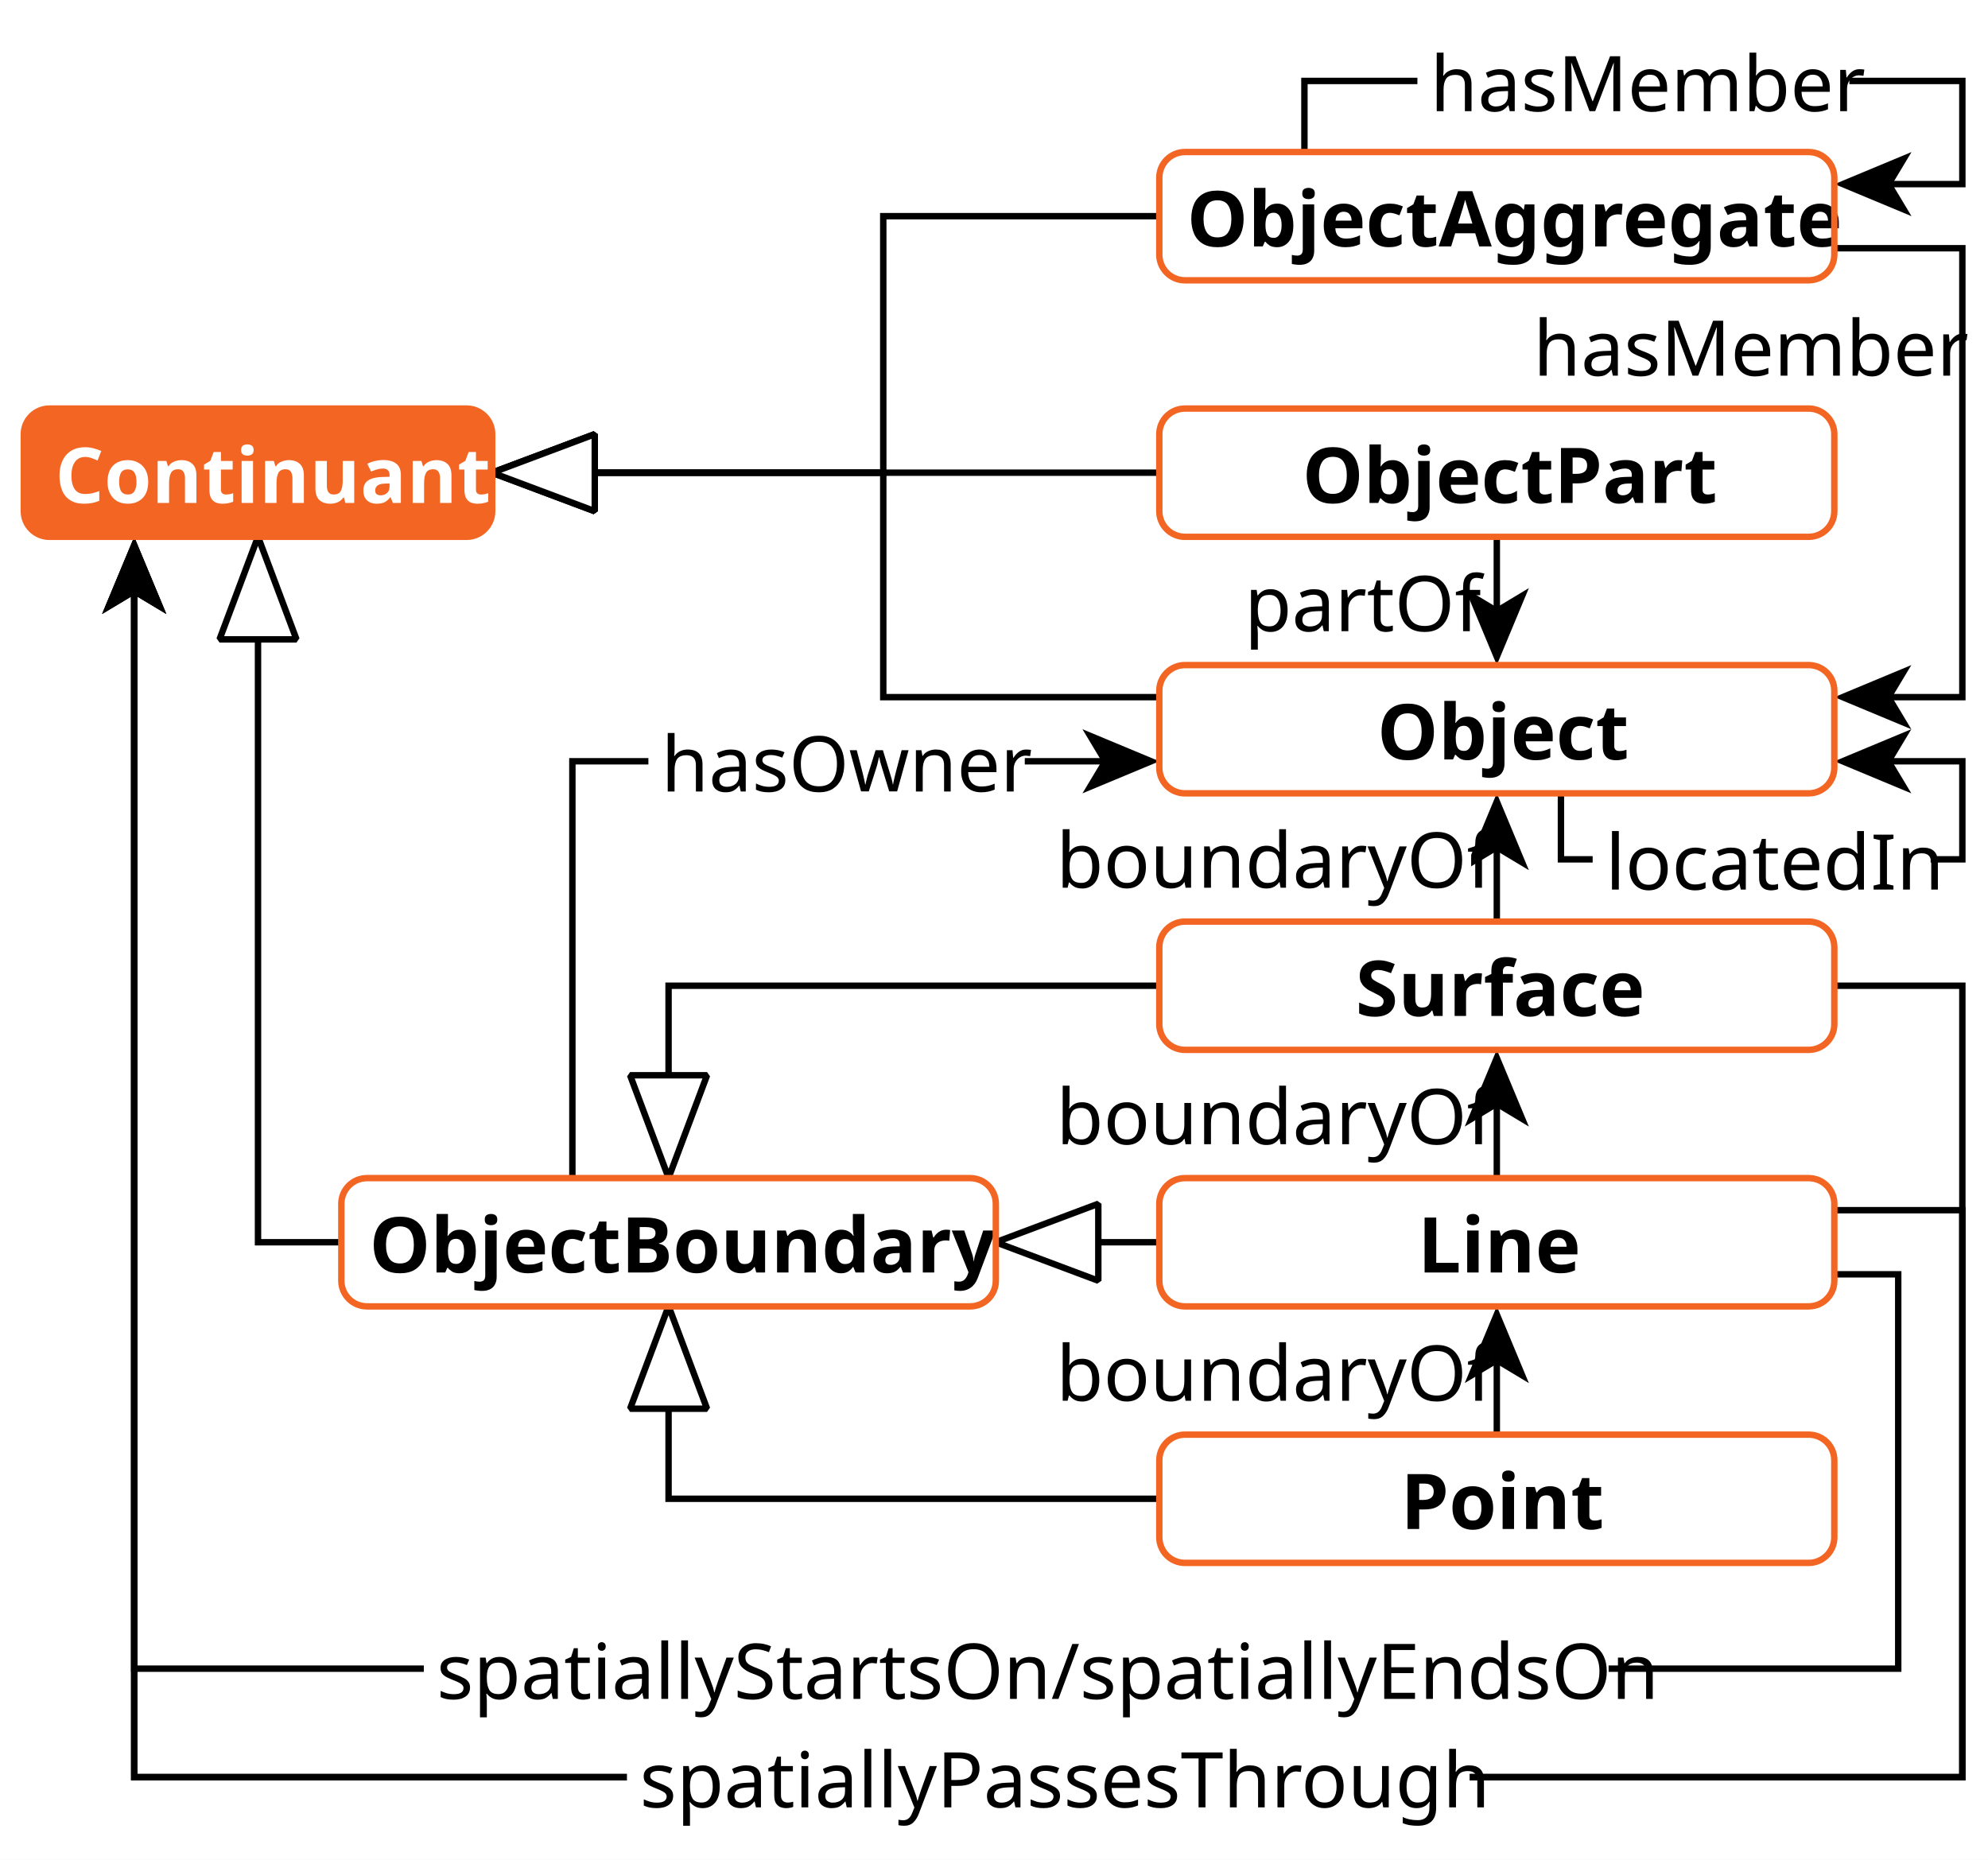
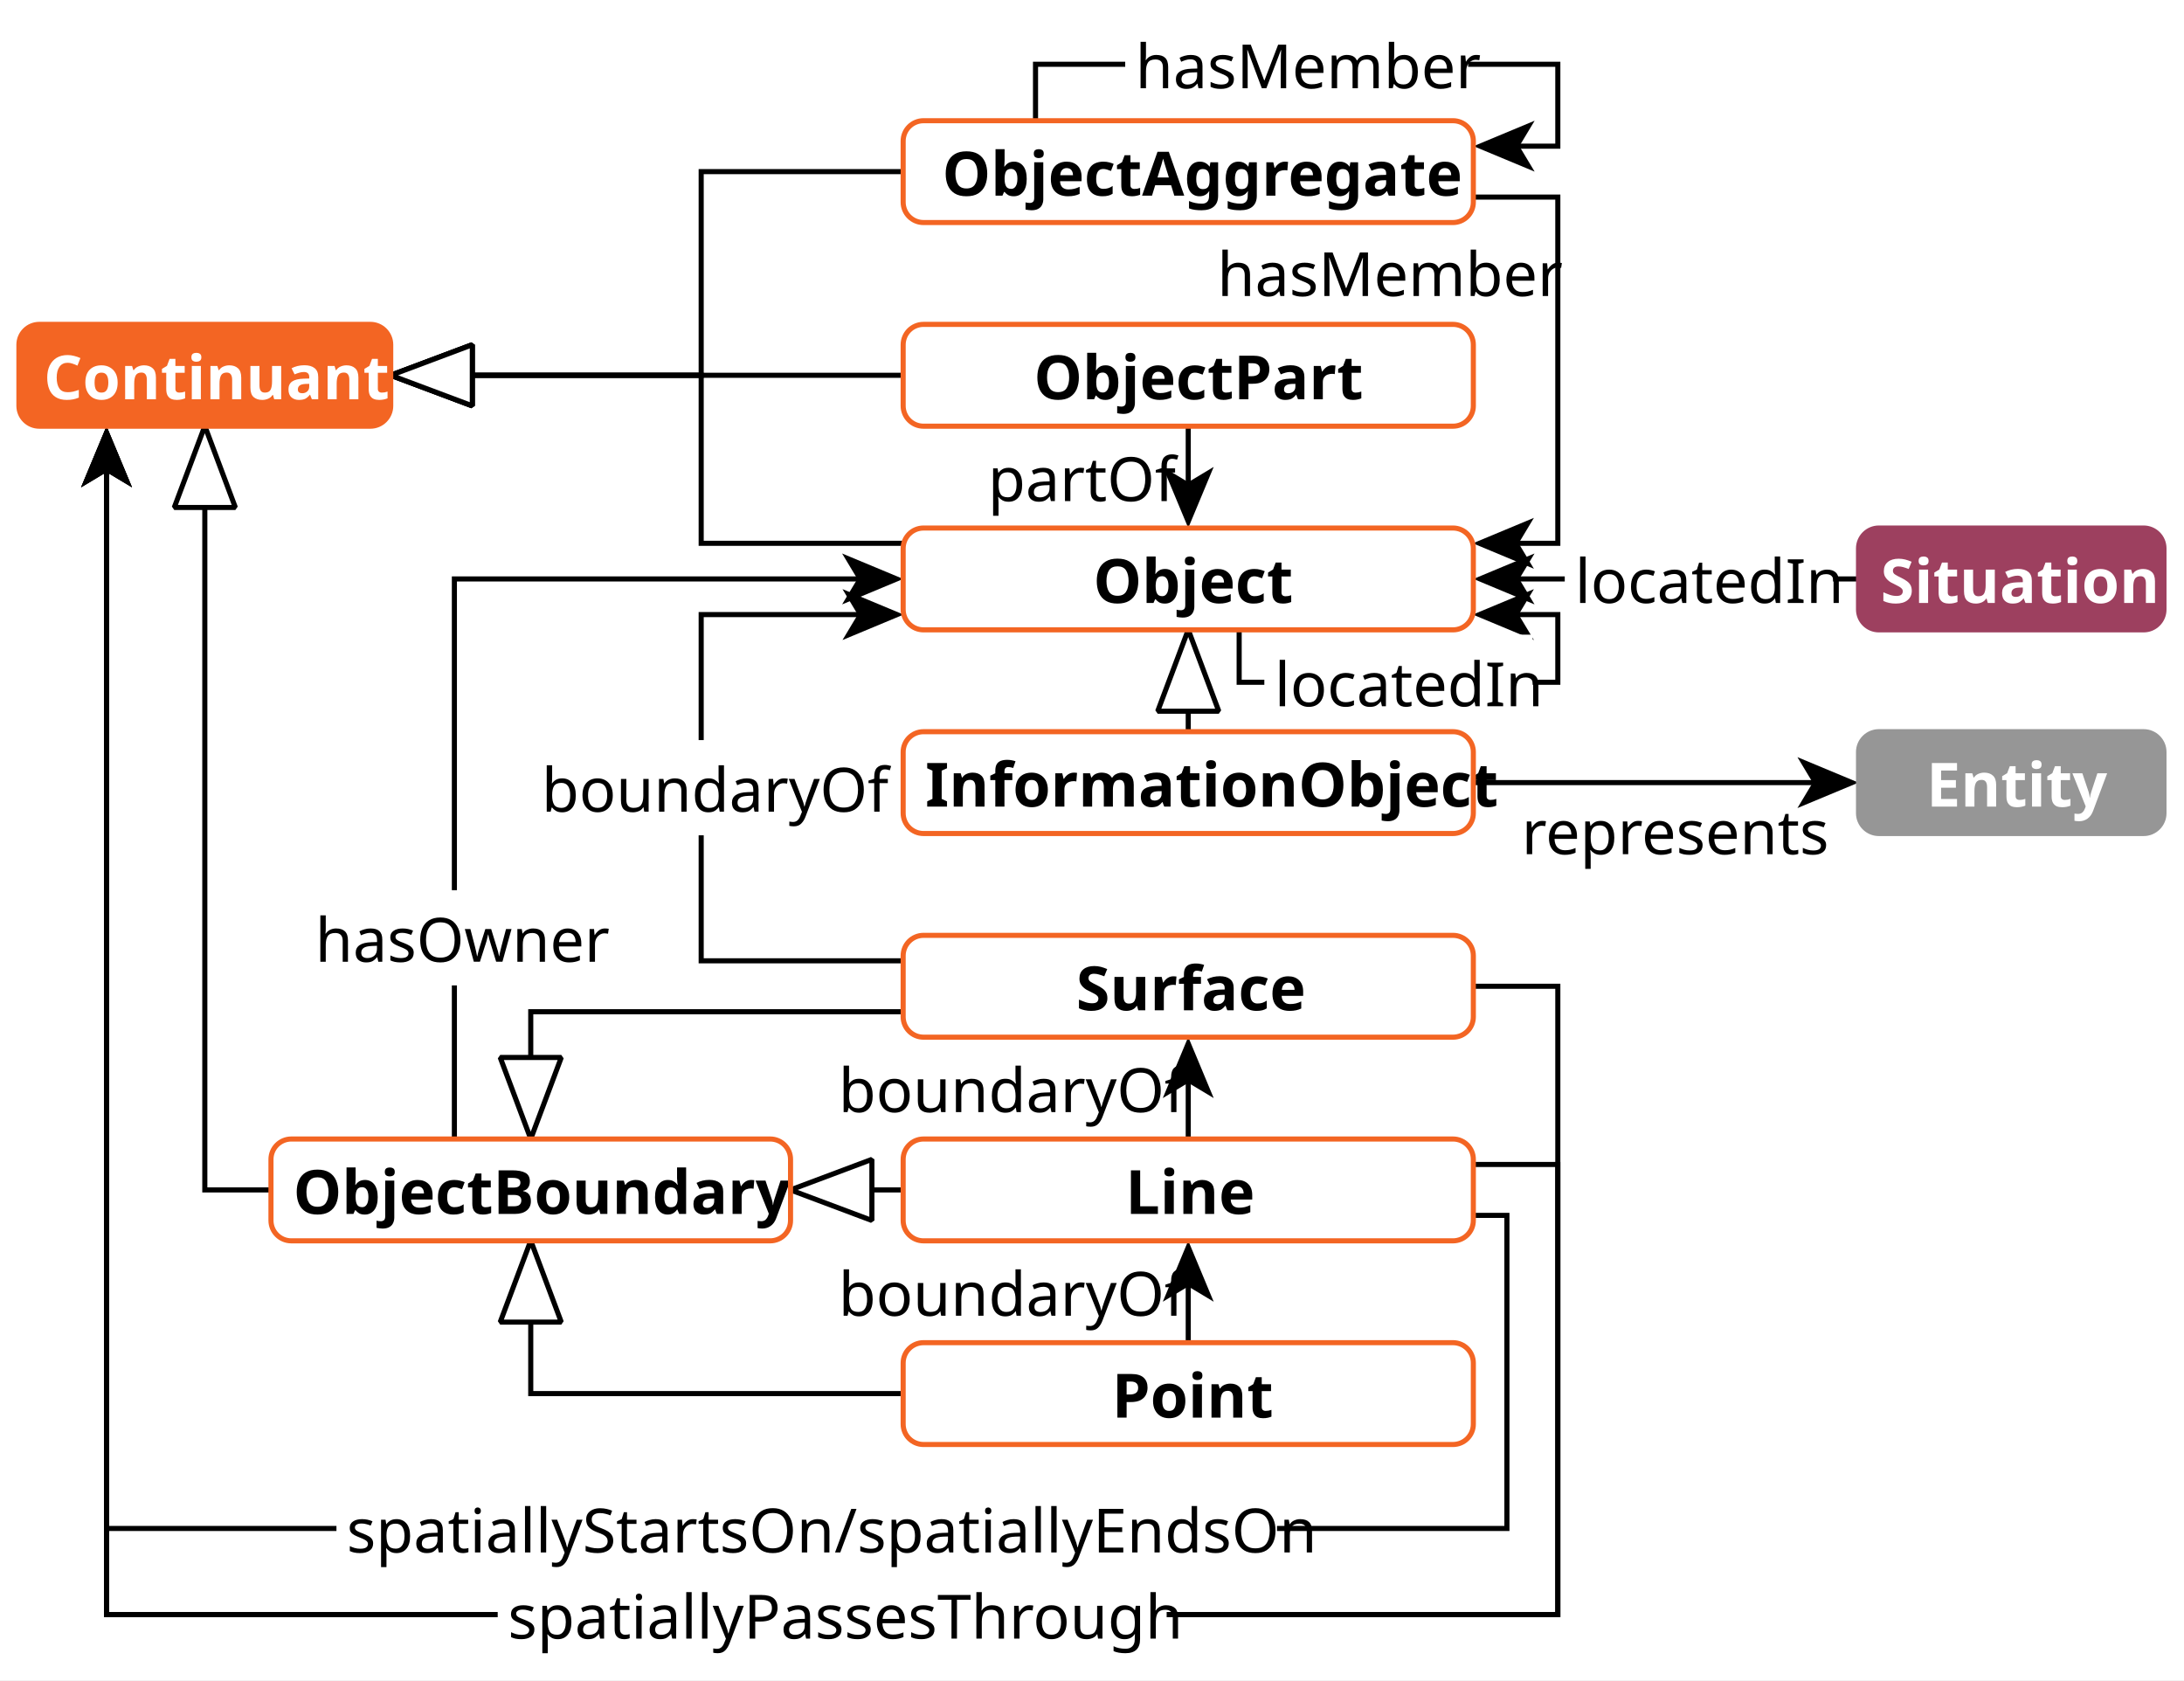
- <svg xmlns="http://www.w3.org/2000/svg" fill-opacity="1" color-rendering="auto" color-interpolation="auto" text-rendering="auto" stroke="black" stroke-linecap="square" width="620" stroke-miterlimit="10" shape-rendering="auto" stroke-opacity="1" fill="black" stroke-dasharray="none" font-weight="normal" stroke-width="1" height="580" font-family="'Dialog'" font-style="normal" stroke-linejoin="miter" font-size="12px" stroke-dashoffset="0" image-rendering="auto">
+ <svg xmlns="http://www.w3.org/2000/svg" fill-opacity="1" color-rendering="auto" color-interpolation="auto" text-rendering="auto" stroke="black" stroke-linecap="square" width="858" stroke-miterlimit="10" shape-rendering="auto" stroke-opacity="1" fill="black" stroke-dasharray="none" font-weight="normal" stroke-width="1" height="660" font-family="'Arial'" font-style="normal" stroke-linejoin="miter" font-size="12px" stroke-dashoffset="0" image-rendering="auto">
  <defs id="genericDefs" />
  <g>
    <defs id="defs1">
      <clipPath clipPathUnits="userSpaceOnUse" id="clipPath1">
-         <path d="M0 0 L620 0 L620 580 L0 580 L0 0 Z" />
+         <path d="M0 0 L858 0 L858 660 L0 660 L0 0 Z" />
      </clipPath>
      <clipPath clipPathUnits="userSpaceOnUse" id="clipPath2">
-         <path d="M-488 64 L-178 64 L-178 354 L-488 354 L-488 64 Z" />
+         <path d="M-488 64 L-59 64 L-59 394 L-488 394 L-488 64 Z" />
      </clipPath>
    </defs>
    <g fill="white" text-rendering="geometricPrecision" shape-rendering="geometricPrecision" transform="scale(2,2) translate(488,-64)" stroke="white">
-       <rect x="-488" width="310" height="290" y="64" clip-path="url(#clipPath2)" stroke="none" />
+       <rect x="-488" width="429" height="330" y="64" clip-path="url(#clipPath2)" stroke="none" />
    </g>
    <g text-rendering="geometricPrecision" stroke-miterlimit="1.45" shape-rendering="geometricPrecision" transform="matrix(2,0,0,2,976,-128)" stroke-linecap="butt">
-       <path fill="none" d="M-254.594 235.668 L-254.594 247.704" clip-path="url(#clipPath2)" />
-       <path d="M-254.594 227.668 L-259.594 239.668 L-254.594 236.668 L-249.594 239.668 Z" clip-path="url(#clipPath2)" stroke="none" />
-       <text x="-323.301" xml:space="preserve" y="242.422" clip-path="url(#clipPath2)" font-family="sans-serif" stroke="none">boundaryOf</text>
-       <path fill="none" d="M-307.219 217.708 L-383.746 217.708 L-383.746 232.668" clip-path="url(#clipPath2)" />
-       <path fill="white" d="M-383.746 247.668 L-377.746 231.668 L-389.746 231.668 Z" clip-path="url(#clipPath2)" stroke="none" />
-       <path fill="none" d="M-383.746 247.668 L-377.746 231.668 L-389.746 231.668 Z" clip-path="url(#clipPath2)" />
-       <path fill="none" d="M-307.232 257.708 L-317.234 257.708 L-317.735 257.708" clip-path="url(#clipPath2)" />
-       <path fill="white" d="M-332.735 257.708 L-316.735 263.708 L-316.735 251.708 Z" clip-path="url(#clipPath2)" stroke="none" />
-       <path fill="none" d="M-332.735 257.708 L-316.735 263.708 L-316.735 251.708 Z" clip-path="url(#clipPath2)" />
-       <path fill="none" d="M-307.219 297.708 L-383.746 297.708 L-383.746 282.668" clip-path="url(#clipPath2)" />
-       <path fill="white" d="M-383.746 267.668 L-389.746 283.668 L-377.746 283.668 Z" clip-path="url(#clipPath2)" stroke="none" />
-       <path fill="none" d="M-383.746 267.668 L-389.746 283.668 L-377.746 283.668 Z" clip-path="url(#clipPath2)" />
      <path fill="none" d="M-254.594 275.668 L-254.594 287.704" clip-path="url(#clipPath2)" />
      <path d="M-254.594 267.668 L-259.594 279.668 L-254.594 276.668 L-249.594 279.668 Z" clip-path="url(#clipPath2)" stroke="none" />
      <text x="-323.301" xml:space="preserve" y="282.421" clip-path="url(#clipPath2)" font-family="sans-serif" stroke="none">boundaryOf</text>
-       <path fill="none" d="M-307.179 137.708 L-396.282 137.708" clip-path="url(#clipPath2)" />
-       <path fill="white" d="M-411.282 137.708 L-395.282 143.708 L-395.282 131.708 Z" clip-path="url(#clipPath2)" stroke="none" />
-       <path fill="none" d="M-411.282 137.708 L-395.282 143.708 L-395.282 131.708 Z" clip-path="url(#clipPath2)" />
-       <path fill="none" d="M-434.795 257.708 L-447.768 257.708 L-447.768 162.698" clip-path="url(#clipPath2)" />
-       <path fill="white" d="M-447.768 147.698 L-453.768 163.698 L-441.768 163.698 Z" clip-path="url(#clipPath2)" stroke="none" />
-       <path fill="none" d="M-447.768 147.698 L-453.768 163.698 L-441.768 163.698 Z" clip-path="url(#clipPath2)" />
-       <path fill="none" d="M-201.956 217.708 L-182 217.708 L-182 341.112 L-467.072 341.112 L-467.072 155.727" clip-path="url(#clipPath2)" />
-       <path d="M-467.072 147.727 L-472.072 159.727 L-467.072 156.727 L-462.072 159.727 Z" clip-path="url(#clipPath2)" stroke="none" />
-       <path fill="none" d="M-201.956 252.708 L-182 252.708 L-182 341.112 L-467.072 341.112 L-467.072 155.717" clip-path="url(#clipPath2)" />
-       <path d="M-467.072 147.717 L-472.072 159.717 L-467.072 156.717 L-462.072 159.717 Z" clip-path="url(#clipPath2)" stroke="none" />
-       <rect x="-390.236" y="331.761" clip-path="url(#clipPath2)" fill="white" width="131.4" height="18.701" stroke="none" />
-       <text x="-388.236" xml:space="preserve" y="345.826" clip-path="url(#clipPath2)" font-family="sans-serif" stroke="none">spatiallyPassesThrough</text>
-       <path fill="none" d="M-201.994 262.708 L-192 262.708 L-192 324.2 L-467.072 324.2 L-467.072 155.749" clip-path="url(#clipPath2)" />
-       <path d="M-467.072 147.749 L-472.072 159.749 L-467.072 156.749 L-462.072 159.749 Z" clip-path="url(#clipPath2)" stroke="none" />
-       <rect x="-421.911" y="314.849" clip-path="url(#clipPath2)" fill="white" width="184.75" height="18.701" stroke="none" />
-       <text x="-419.911" xml:space="preserve" y="328.914" clip-path="url(#clipPath2)" font-family="sans-serif" stroke="none">spatiallyStartsOn/spatiallyEndsOn</text>
-       <path fill="none" d="M-307.243 97.708 L-350.268 97.708 L-350.268 137.708 L-396.253 137.708" clip-path="url(#clipPath2)" />
+       <path fill="none" d="M-310.625 262.708 L-383.746 262.708 L-383.746 272.693" clip-path="url(#clipPath2)" />
+       <path fill="white" d="M-383.746 287.693 L-377.746 271.693 L-389.746 271.693 Z" clip-path="url(#clipPath2)" stroke="none" />
+       <path fill="none" d="M-383.746 287.693 L-377.746 271.693 L-389.746 271.693 Z" clip-path="url(#clipPath2)" />
+       <path fill="none" d="M-310.596 297.708 L-317.234 297.708 L-317.735 297.708" clip-path="url(#clipPath2)" />
+       <path fill="white" d="M-332.735 297.708 L-316.735 303.708 L-316.735 291.708 Z" clip-path="url(#clipPath2)" stroke="none" />
+       <path fill="none" d="M-332.735 297.708 L-316.735 303.708 L-316.735 291.708 Z" clip-path="url(#clipPath2)" />
+       <path fill="none" d="M-310.625 337.708 L-383.746 337.708 L-383.746 322.668" clip-path="url(#clipPath2)" />
+       <path fill="white" d="M-383.746 307.668 L-389.746 323.668 L-377.746 323.668 Z" clip-path="url(#clipPath2)" stroke="none" />
+       <path fill="none" d="M-383.746 307.668 L-389.746 323.668 L-377.746 323.668 Z" clip-path="url(#clipPath2)" />
+       <path fill="none" d="M-254.594 315.668 L-254.594 327.704" clip-path="url(#clipPath2)" />
+       <path d="M-254.594 307.668 L-259.594 319.668 L-254.594 316.668 L-249.594 319.668 Z" clip-path="url(#clipPath2)" stroke="none" />
+       <text x="-323.301" xml:space="preserve" y="322.421" clip-path="url(#clipPath2)" font-family="sans-serif" stroke="none">boundaryOf</text>
+       <path fill="none" d="M-310.606 97.708 L-350.268 97.708 L-350.268 137.708 L-396.253 137.708" clip-path="url(#clipPath2)" />
      <path fill="white" d="M-411.253 137.708 L-395.253 143.708 L-395.253 131.708 Z" clip-path="url(#clipPath2)" stroke="none" />
      <path fill="none" d="M-411.253 137.708 L-395.253 143.708 L-395.253 131.708 Z" clip-path="url(#clipPath2)" />
-       <path fill="none" d="M-307.243 172.708 L-350.268 172.708 L-350.268 137.708 L-396.253 137.708" clip-path="url(#clipPath2)" />
+       <path fill="none" d="M-310.513 170.708 L-350.268 170.708 L-350.268 137.708 L-396.253 137.708" clip-path="url(#clipPath2)" />
      <path fill="white" d="M-411.253 137.708 L-395.253 143.708 L-395.253 131.708 Z" clip-path="url(#clipPath2)" stroke="none" />
      <path fill="none" d="M-411.253 137.708 L-395.253 143.708 L-395.253 131.708 Z" clip-path="url(#clipPath2)" />
-       <path fill="none" d="M-284.594 87.674 L-284.594 76.623 L-182 76.623 L-182 92.708 L-193.927 92.708" clip-path="url(#clipPath2)" />
-       <path d="M-201.927 92.708 L-189.927 97.708 L-192.927 92.708 L-189.927 87.708 Z" clip-path="url(#clipPath2)" stroke="none" />
+       <path fill="none" d="M-310.575 137.708 L-396.225 137.708" clip-path="url(#clipPath2)" />
+       <path fill="white" d="M-411.225 137.708 L-395.225 143.708 L-395.225 131.708 Z" clip-path="url(#clipPath2)" stroke="none" />
+       <path fill="none" d="M-411.225 137.708 L-395.225 143.708 L-395.225 131.708 Z" clip-path="url(#clipPath2)" />
+       <path fill="none" d="M-434.795 297.708 L-447.768 297.708 L-447.768 162.668" clip-path="url(#clipPath2)" />
+       <path fill="white" d="M-447.768 147.668 L-453.768 163.668 L-441.768 163.668 Z" clip-path="url(#clipPath2)" stroke="none" />
+       <path fill="none" d="M-447.768 147.668 L-453.768 163.668 L-441.768 163.668 Z" clip-path="url(#clipPath2)" />
+       <path fill="none" d="M-198.624 257.708 L-182 257.708 L-182 381.112 L-467.072 381.112 L-467.072 155.708" clip-path="url(#clipPath2)" />
+       <path d="M-467.072 147.708 L-472.072 159.708 L-467.072 156.708 L-462.072 159.708 Z" clip-path="url(#clipPath2)" stroke="none" />
+       <path fill="none" d="M-198.624 292.708 L-182 292.708 L-182 381.112 L-467.072 381.112 L-467.072 155.68" clip-path="url(#clipPath2)" />
+       <path d="M-467.072 147.68 L-472.072 159.68 L-467.072 156.68 L-462.072 159.68 Z" clip-path="url(#clipPath2)" stroke="none" />
+       <rect x="-390.236" y="371.761" clip-path="url(#clipPath2)" fill="white" width="131.4" height="18.701" stroke="none" />
+       <text x="-388.236" xml:space="preserve" y="385.826" clip-path="url(#clipPath2)" font-family="sans-serif" stroke="none">spatiallyPassesThrough</text>
+       <path fill="none" d="M-198.571 302.708 L-192 302.708 L-192 364.2 L-467.072 364.2 L-467.072 155.733" clip-path="url(#clipPath2)" />
+       <path d="M-467.072 147.733 L-472.072 159.733 L-467.072 156.733 L-462.072 159.733 Z" clip-path="url(#clipPath2)" stroke="none" />
+       <rect x="-421.911" y="354.849" clip-path="url(#clipPath2)" fill="white" width="184.75" height="18.701" stroke="none" />
+       <text x="-419.911" xml:space="preserve" y="368.914" clip-path="url(#clipPath2)" font-family="sans-serif" stroke="none">spatiallyStartsOn/spatiallyEndsOn</text>
+       <path fill="none" d="M-284.594 87.674 L-284.594 76.623 L-182 76.623 L-182 92.708 L-190.554 92.708" clip-path="url(#clipPath2)" />
+       <path d="M-198.554 92.708 L-186.554 97.708 L-189.554 92.708 L-186.554 87.708 Z" clip-path="url(#clipPath2)" stroke="none" />
      <rect x="-266.976" y="67.272" clip-path="url(#clipPath2)" fill="white" width="67.357" height="18.701" stroke="none" />
      <text x="-264.976" xml:space="preserve" y="81.337" clip-path="url(#clipPath2)" font-family="sans-serif" stroke="none">hasMember</text>
+       <path fill="none" d="M-398.746 287.717 L-398.746 177.708 L-318.586 177.708" clip-path="url(#clipPath2)" />
+       <path d="M-310.586 177.708 L-322.586 172.708 L-319.586 177.708 L-322.586 182.708 Z" clip-path="url(#clipPath2)" stroke="none" />
+       <rect x="-428.091" y="238.838" clip-path="url(#clipPath2)" fill="white" width="58.691" height="18.701" stroke="none" />
+       <text x="-426.091" xml:space="preserve" y="252.902" clip-path="url(#clipPath2)" font-family="sans-serif" stroke="none">hasOwner</text>
+       <path fill="none" d="M-310.606 252.708 L-350.268 252.708 L-350.268 184.708 L-318.513 184.708" clip-path="url(#clipPath2)" />
+       <path d="M-310.513 184.708 L-322.513 179.708 L-319.513 184.708 L-322.513 189.708 Z" clip-path="url(#clipPath2)" stroke="none" />
+       <rect x="-383.622" y="209.357" clip-path="url(#clipPath2)" fill="white" width="66.707" height="18.701" stroke="none" />
+       <text x="-381.622" xml:space="preserve" y="223.422" clip-path="url(#clipPath2)" font-family="sans-serif" stroke="none">boundaryOf</text>
+       <path fill="none" d="M-244.594 187.735 L-244.594 198 L-182 198 L-182 184.708 L-190.695 184.708" clip-path="url(#clipPath2)" />
+       <path d="M-198.695 184.708 L-186.695 189.708 L-189.695 184.708 L-186.695 179.708 Z" clip-path="url(#clipPath2)" stroke="none" />
+       <rect x="-239.648" y="188.649" clip-path="url(#clipPath2)" fill="white" width="52.703" height="18.701" stroke="none" />
+       <text x="-237.648" xml:space="preserve" y="202.714" clip-path="url(#clipPath2)" font-family="sans-serif" stroke="none">locatedIn</text>
      <path fill="none" d="M-254.594 147.668 L-254.594 159.704" clip-path="url(#clipPath2)" />
      <path d="M-254.594 167.704 L-249.594 155.704 L-254.594 158.704 L-259.594 155.704 Z" clip-path="url(#clipPath2)" stroke="none" />
      <text x="-293.939" xml:space="preserve" y="162.422" clip-path="url(#clipPath2)" font-family="sans-serif" stroke="none">partOf</text>
-       <path fill="none" d="M-201.956 102.708 L-182 102.708 L-182 172.708 L-193.956 172.708" clip-path="url(#clipPath2)" />
-       <path d="M-201.956 172.708 L-189.956 177.708 L-192.956 172.708 L-189.956 167.708 Z" clip-path="url(#clipPath2)" stroke="none" />
-       <text x="-248.904" xml:space="preserve" y="122.573" clip-path="url(#clipPath2)" font-family="sans-serif" stroke="none">hasMember</text>
-       <path fill="none" d="M-398.746 247.71 L-398.746 182.708 L-315.208 182.708" clip-path="url(#clipPath2)" />
-       <path d="M-307.208 182.708 L-319.208 177.708 L-316.208 182.708 L-319.208 187.708 Z" clip-path="url(#clipPath2)" stroke="none" />
-       <rect x="-386.892" y="173.357" clip-path="url(#clipPath2)" fill="white" width="58.691" height="18.701" stroke="none" />
-       <text x="-384.892" xml:space="preserve" y="187.422" clip-path="url(#clipPath2)" font-family="sans-serif" stroke="none">hasOwner</text>
-       <path fill="none" d="M-254.594 207.683 L-254.594 195.69" clip-path="url(#clipPath2)" />
-       <path d="M-254.594 187.69 L-259.594 199.69 L-254.594 196.69 L-249.594 199.69 Z" clip-path="url(#clipPath2)" stroke="none" />
-       <rect x="-325.301" y="188.357" clip-path="url(#clipPath2)" fill="white" width="66.707" height="18.701" stroke="none" />
-       <text x="-323.301" xml:space="preserve" y="202.422" clip-path="url(#clipPath2)" font-family="sans-serif" stroke="none">boundaryOf</text>
-       <path fill="none" d="M-244.594 187.735 L-244.594 198 L-182 198 L-182 182.708 L-193.956 182.708" clip-path="url(#clipPath2)" />
-       <path d="M-201.956 182.708 L-189.956 187.708 L-192.956 182.708 L-189.956 177.708 Z" clip-path="url(#clipPath2)" stroke="none" />
-       <rect x="-239.648" y="188.649" clip-path="url(#clipPath2)" fill="white" width="52.703" height="18.701" stroke="none" />
-       <text x="-237.648" xml:space="preserve" y="202.714" clip-path="url(#clipPath2)" font-family="sans-serif" stroke="none">locatedIn</text>
-       <text x="-266.928" y="262.421" clip-path="url(#clipPath2)" font-family="sans-serif" stroke="none" font-weight="bold" xml:space="preserve">Line</text>
-       <rect x="-307.222" y="247.708" clip-path="url(#clipPath2)" fill="none" width="105.258" rx="4" ry="4" height="20" stroke="rgb(243,101,35)" />
-       <text x="-430.418" y="262.421" clip-path="url(#clipPath2)" font-family="sans-serif" stroke="none" font-weight="bold" xml:space="preserve">ObjectBoundary</text>
-       <rect x="-434.774" y="247.708" clip-path="url(#clipPath2)" fill="none" width="102.058" rx="4" ry="4" height="20" stroke="rgb(243,101,35)" />
-       <text x="-269.591" y="302.421" clip-path="url(#clipPath2)" font-family="sans-serif" stroke="none" font-weight="bold" xml:space="preserve">Point</text>
-       <rect x="-307.222" y="287.708" clip-path="url(#clipPath2)" fill="none" width="105.258" rx="4" ry="4" height="20" stroke="rgb(243,101,35)" />
-       <text x="-276.604" y="222.422" clip-path="url(#clipPath2)" font-family="sans-serif" stroke="none" font-weight="bold" xml:space="preserve">Surface</text>
-       <rect x="-307.222" y="207.708" clip-path="url(#clipPath2)" fill="none" width="105.258" rx="4" ry="4" height="20" stroke="rgb(243,101,35)" />
+       <path fill="none" d="M-198.624 102.708 L-182 102.708 L-182 170.708 L-190.695 170.708" clip-path="url(#clipPath2)" />
+       <path d="M-198.695 170.708 L-186.695 175.708 L-189.695 170.708 L-186.695 165.708 Z" clip-path="url(#clipPath2)" stroke="none" />
+       <text x="-248.904" xml:space="preserve" y="122.141" clip-path="url(#clipPath2)" font-family="sans-serif" stroke="none">hasMember</text>
+       <path fill="none" d="M-122.941 177.708 L-190.575 177.708" clip-path="url(#clipPath2)" />
+       <path d="M-198.575 177.708 L-186.575 182.708 L-189.575 177.708 L-186.575 172.708 Z" clip-path="url(#clipPath2)" stroke="none" />
+       <rect x="-180.637" y="168.357" clip-path="url(#clipPath2)" fill="white" width="52.703" height="18.701" stroke="none" />
+       <text x="-178.637" xml:space="preserve" y="182.422" clip-path="url(#clipPath2)" font-family="sans-serif" stroke="none">locatedIn</text>
+       <path fill="none" d="M-254.594 207.668 L-254.594 202.685" clip-path="url(#clipPath2)" />
+       <path fill="white" d="M-254.594 187.685 L-260.594 203.685 L-248.594 203.685 Z" clip-path="url(#clipPath2)" stroke="none" />
+       <path fill="none" d="M-254.594 187.685 L-260.594 203.685 L-248.594 203.685 Z" clip-path="url(#clipPath2)" />
+       <path fill="none" d="M-198.589 217.708 L-130.933 217.708" clip-path="url(#clipPath2)" />
+       <path d="M-122.933 217.708 L-134.933 212.708 L-131.933 217.708 L-134.933 222.708 Z" clip-path="url(#clipPath2)" stroke="none" />
+       <text x="-189.111" xml:space="preserve" y="231.772" clip-path="url(#clipPath2)" font-family="sans-serif" stroke="none">represents</text>
+       <text x="-266.928" y="302.421" clip-path="url(#clipPath2)" font-family="sans-serif" stroke="none" font-weight="bold" xml:space="preserve">Line</text>
+       <rect x="-310.594" y="287.708" clip-path="url(#clipPath2)" fill="none" width="112" rx="4" ry="4" height="20" stroke="rgb(243,101,35)" />
+       <text x="-430.418" y="302.421" clip-path="url(#clipPath2)" font-family="sans-serif" stroke="none" font-weight="bold" xml:space="preserve">ObjectBoundary</text>
+       <rect x="-434.774" y="287.708" clip-path="url(#clipPath2)" fill="none" width="102.058" rx="4" ry="4" height="20" stroke="rgb(243,101,35)" />
+       <text x="-269.591" y="342.421" clip-path="url(#clipPath2)" font-family="sans-serif" stroke="none" font-weight="bold" xml:space="preserve">Point</text>
+       <rect x="-310.594" y="327.708" clip-path="url(#clipPath2)" fill="none" width="112" rx="4" ry="4" height="20" stroke="rgb(243,101,35)" />
+       <text x="-276.604" y="262.421" clip-path="url(#clipPath2)" font-family="sans-serif" stroke="none" font-weight="bold" xml:space="preserve">Surface</text>
+       <rect x="-310.594" y="247.708" clip-path="url(#clipPath2)" fill="none" width="112" rx="4" ry="4" height="20" stroke="rgb(243,101,35)" />
    </g>
    <g fill="rgb(243,101,35)" text-rendering="geometricPrecision" shape-rendering="geometricPrecision" transform="matrix(2,0,0,2,976,-128)" stroke="rgb(243,101,35)">
      <rect x="-484.285" y="127.708" clip-path="url(#clipPath2)" width="73.034" rx="4" ry="4" height="20" stroke="none" />
    </g>
    <g stroke-linecap="butt" transform="matrix(2,0,0,2,976,-128)" fill="white" text-rendering="geometricPrecision" font-family="sans-serif" shape-rendering="geometricPrecision" stroke="white" font-weight="bold" stroke-miterlimit="1.45">
      <text x="-479.426" xml:space="preserve" y="142.422" clip-path="url(#clipPath2)" stroke="none">Continuant</text>
    </g>
    <g stroke-linecap="butt" transform="matrix(2,0,0,2,976,-128)" fill="rgb(243,101,35)" text-rendering="geometricPrecision" shape-rendering="geometricPrecision" stroke="rgb(243,101,35)" stroke-miterlimit="1.45">
      <rect x="-484.285" y="127.708" clip-path="url(#clipPath2)" fill="none" width="73.034" rx="4" ry="4" height="20" />
    </g>
    <g stroke-linecap="butt" transform="matrix(2,0,0,2,976,-128)" text-rendering="geometricPrecision" font-family="sans-serif" shape-rendering="geometricPrecision" font-weight="bold" stroke-miterlimit="1.45">
      <text x="-302.936" xml:space="preserve" y="102.421" clip-path="url(#clipPath2)" stroke="none">ObjectAggregate</text>
    </g>
    <g stroke-linecap="butt" transform="matrix(2,0,0,2,976,-128)" fill="rgb(243,101,35)" text-rendering="geometricPrecision" shape-rendering="geometricPrecision" stroke="rgb(243,101,35)" stroke-miterlimit="1.45">
-       <rect x="-307.222" y="87.708" clip-path="url(#clipPath2)" fill="none" width="105.258" rx="4" ry="4" height="20" />
+       <rect x="-310.594" y="87.708" clip-path="url(#clipPath2)" fill="none" width="112" rx="4" ry="4" height="20" />
    </g>
    <g stroke-linecap="butt" transform="matrix(2,0,0,2,976,-128)" text-rendering="geometricPrecision" font-family="sans-serif" shape-rendering="geometricPrecision" font-weight="bold" stroke-miterlimit="1.45">
      <text x="-273.264" xml:space="preserve" y="182.422" clip-path="url(#clipPath2)" stroke="none">Object</text>
    </g>
    <g stroke-linecap="butt" transform="matrix(2,0,0,2,976,-128)" fill="rgb(243,101,35)" text-rendering="geometricPrecision" shape-rendering="geometricPrecision" stroke="rgb(243,101,35)" stroke-miterlimit="1.45">
-       <rect x="-307.222" y="167.708" clip-path="url(#clipPath2)" fill="none" width="105.258" rx="4" ry="4" height="20" />
+       <rect x="-310.594" y="167.708" clip-path="url(#clipPath2)" fill="none" width="112" rx="4" ry="4" height="20" />
    </g>
    <g stroke-linecap="butt" transform="matrix(2,0,0,2,976,-128)" text-rendering="geometricPrecision" font-family="sans-serif" shape-rendering="geometricPrecision" font-weight="bold" stroke-miterlimit="1.45">
      <text x="-284.936" xml:space="preserve" y="142.422" clip-path="url(#clipPath2)" stroke="none">ObjectPart</text>
    </g>
    <g stroke-linecap="butt" transform="matrix(2,0,0,2,976,-128)" fill="rgb(243,101,35)" text-rendering="geometricPrecision" shape-rendering="geometricPrecision" stroke="rgb(243,101,35)" stroke-miterlimit="1.45">
-       <rect x="-307.222" y="127.708" clip-path="url(#clipPath2)" fill="none" width="105.258" rx="4" ry="4" height="20" />
+       <rect x="-310.594" y="127.708" clip-path="url(#clipPath2)" fill="none" width="112" rx="4" ry="4" height="20" />
+     </g>
+     <g fill="rgb(157,64,95)" text-rendering="geometricPrecision" shape-rendering="geometricPrecision" transform="matrix(2,0,0,2,976,-128)" stroke="rgb(157,64,95)">
+       <rect x="-122.934" y="167.708" clip-path="url(#clipPath2)" width="60" rx="4" ry="4" height="20" stroke="none" />
+     </g>
+     <g stroke-linecap="butt" transform="matrix(2,0,0,2,976,-128)" fill="white" text-rendering="geometricPrecision" font-family="sans-serif" shape-rendering="geometricPrecision" stroke="white" font-weight="bold" stroke-miterlimit="1.45">
+       <text x="-118.598" xml:space="preserve" y="182.422" clip-path="url(#clipPath2)" stroke="none">Situation</text>
+     </g>
+     <g stroke-linecap="butt" transform="matrix(2,0,0,2,976,-128)" fill="rgb(157,64,95)" text-rendering="geometricPrecision" shape-rendering="geometricPrecision" stroke="rgb(157,64,95)" stroke-miterlimit="1.45">
+       <rect x="-122.934" y="167.708" clip-path="url(#clipPath2)" fill="none" width="60" rx="4" ry="4" height="20" />
+     </g>
+     <g stroke-linecap="butt" transform="matrix(2,0,0,2,976,-128)" text-rendering="geometricPrecision" font-family="sans-serif" shape-rendering="geometricPrecision" font-weight="bold" stroke-miterlimit="1.45">
+       <text x="-306.262" xml:space="preserve" y="222.422" clip-path="url(#clipPath2)" stroke="none">InformationObject</text>
+     </g>
+     <g stroke-linecap="butt" transform="matrix(2,0,0,2,976,-128)" fill="rgb(243,101,35)" text-rendering="geometricPrecision" shape-rendering="geometricPrecision" stroke="rgb(243,101,35)" stroke-miterlimit="1.45">
+       <rect x="-310.594" y="207.708" clip-path="url(#clipPath2)" fill="none" width="112" rx="4" ry="4" height="20" />
+     </g>
+     <g fill="rgb(150,150,150)" text-rendering="geometricPrecision" shape-rendering="geometricPrecision" transform="matrix(2,0,0,2,976,-128)" stroke="rgb(150,150,150)">
+       <rect x="-122.934" y="207.708" clip-path="url(#clipPath2)" width="60" rx="4" ry="4" height="20" stroke="none" />
+     </g>
+     <g stroke-linecap="butt" transform="matrix(2,0,0,2,976,-128)" fill="white" text-rendering="geometricPrecision" font-family="sans-serif" shape-rendering="geometricPrecision" stroke="white" font-weight="bold" stroke-miterlimit="1.45">
+       <text x="-109.601" xml:space="preserve" y="222.422" clip-path="url(#clipPath2)" stroke="none">Entity</text>
+     </g>
+     <g stroke-linecap="butt" transform="matrix(2,0,0,2,976,-128)" fill="rgb(150,150,150)" text-rendering="geometricPrecision" shape-rendering="geometricPrecision" stroke="rgb(150,150,150)" stroke-miterlimit="1.45">
+       <rect x="-122.934" y="207.708" clip-path="url(#clipPath2)" fill="none" width="60" rx="4" ry="4" height="20" />
    </g>
  </g>
</svg>
